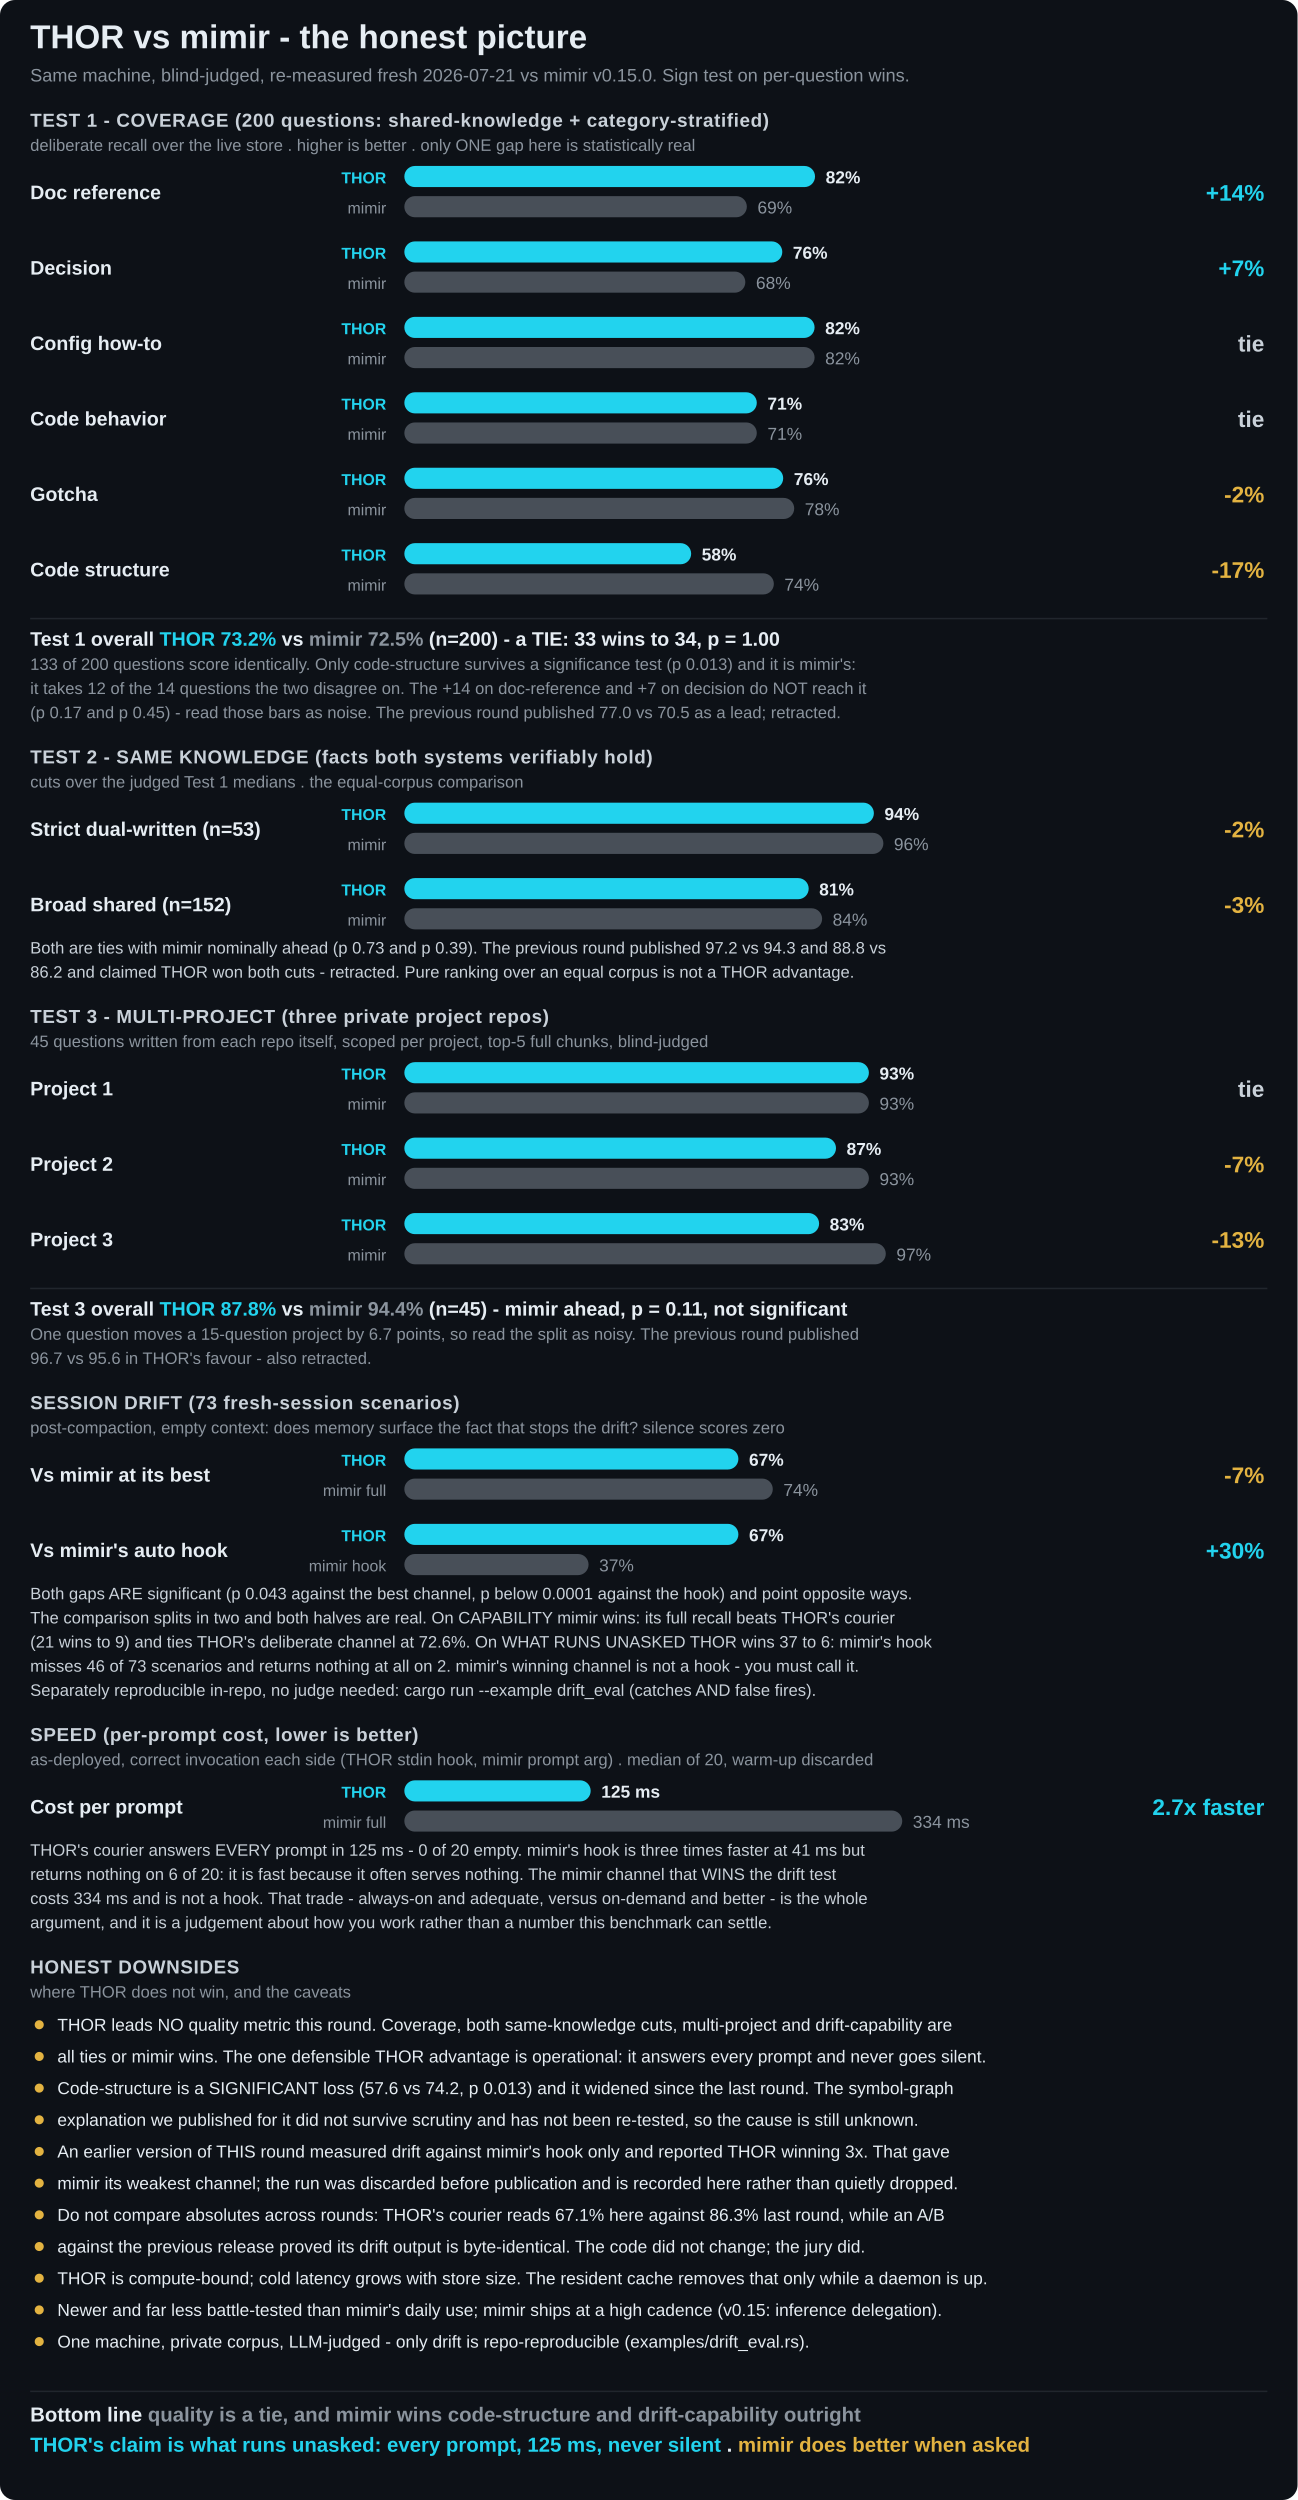
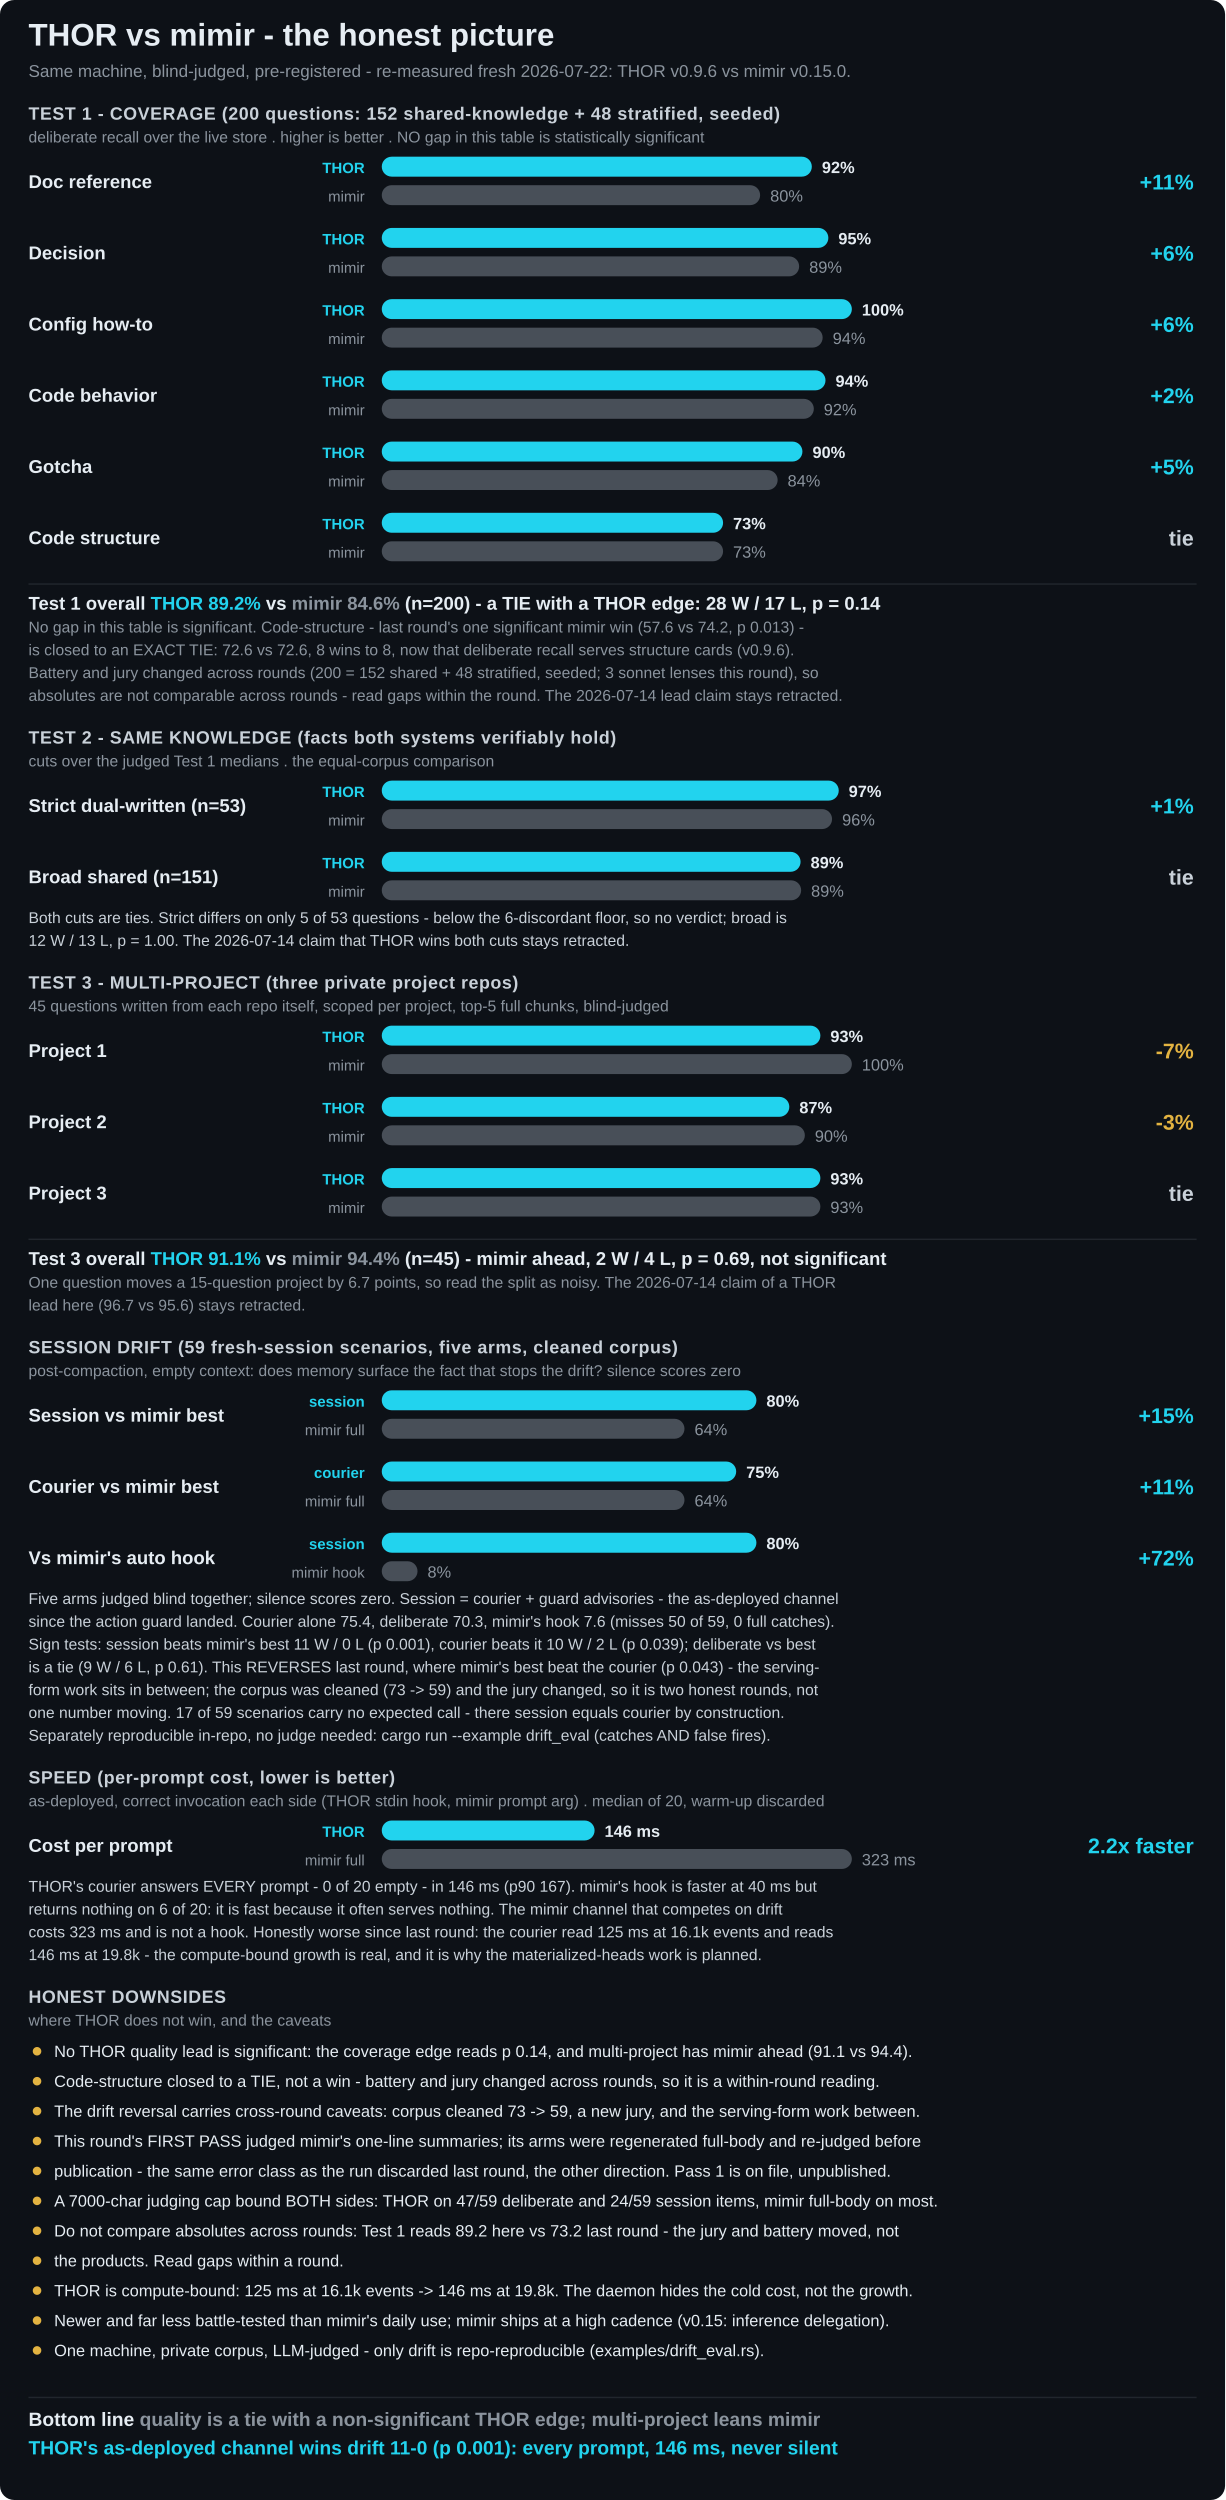
- <svg xmlns="http://www.w3.org/2000/svg" viewBox="0 0 860 1657" font-family="Segoe UI, Helvetica Neue, Arial, sans-serif">
-   <rect x="0" y="0" width="860" height="1657" rx="10" fill="#0d1117" />
+ <svg xmlns="http://www.w3.org/2000/svg" viewBox="0 0 860 1755" font-family="Segoe UI, Helvetica Neue, Arial, sans-serif">
+   <rect x="0" y="0" width="860" height="1755" rx="10" fill="#0d1117" />
  <text x="20" y="32" fill="#e6edf3" font-size="22" font-weight="800">THOR vs mimir - the honest picture</text>
-   <text x="20" y="54" fill="#8b949e" font-size="12">Same machine, blind-judged, re-measured fresh 2026-07-21 vs mimir v0.15.0. Sign test on per-question wins.</text>
-   <text x="20" y="84" fill="#c9d1d9" font-size="12.5" font-weight="700" letter-spacing="0.4">TEST 1 - COVERAGE  (200 questions: shared-knowledge + category-stratified)</text>
-   <text x="20" y="100" fill="#8b949e" font-size="11">deliberate recall over the live store . higher is better . only ONE gap here is statistically real</text>
-   <rect x="268" y="110" width="272.2" height="14" rx="7" fill="#22d3ee" />
-   <text x="547.25" y="121.5" fill="#e6edf3" font-size="11.5" font-weight="700">82%</text>
+   <text x="20" y="54" fill="#8b949e" font-size="12">Same machine, blind-judged, pre-registered - re-measured fresh 2026-07-22: THOR v0.9.6 vs mimir v0.15.0.</text>
+   <text x="20" y="84" fill="#c9d1d9" font-size="12.5" font-weight="700" letter-spacing="0.4">TEST 1 - COVERAGE  (200 questions: 152 shared-knowledge + 48 stratified, seeded)</text>
+   <text x="20" y="100" fill="#8b949e" font-size="11">deliberate recall over the live store . higher is better . NO gap in this table is statistically significant</text>
+   <rect x="268" y="110" width="301.9" height="14" rx="7" fill="#22d3ee" />
+   <text x="576.95" y="121.5" fill="#e6edf3" font-size="11.5" font-weight="700">92%</text>
  <text x="256" y="121.5" fill="#22d3ee" font-size="10.5" font-weight="700" text-anchor="end">THOR</text>
  <text x="20" y="132" fill="#e6edf3" font-size="13" font-weight="700">Doc reference</text>
-   <text x="838" y="133" fill="#22d3ee" font-size="15" font-weight="800" text-anchor="end">+14%</text>
-   <rect x="268" y="130" width="227.0" height="14" rx="7" fill="#484f58" />
-   <text x="502.04" y="141.5" fill="#8b949e" font-size="11.5">69%</text>
+   <text x="838" y="133" fill="#22d3ee" font-size="15" font-weight="800" text-anchor="end">+11%</text>
+   <rect x="268" y="130" width="265.6" height="14" rx="7" fill="#484f58" />
+   <text x="540.65" y="141.5" fill="#8b949e" font-size="11.5">80%</text>
  <text x="256" y="141.5" fill="#8b949e" font-size="10.5" text-anchor="end">mimir</text>
-   <rect x="268" y="160" width="250.5" height="14" rx="7" fill="#22d3ee" />
-   <text x="525.47" y="171.5" fill="#e6edf3" font-size="11.5" font-weight="700">76%</text>
+   <rect x="268" y="160" width="313.5" height="14" rx="7" fill="#22d3ee" />
+   <text x="588.50" y="171.5" fill="#e6edf3" font-size="11.5" font-weight="700">95%</text>
  <text x="256" y="171.5" fill="#22d3ee" font-size="10.5" font-weight="700" text-anchor="end">THOR</text>
  <text x="20" y="182" fill="#e6edf3" font-size="13" font-weight="700">Decision</text>
-   <text x="838" y="183" fill="#22d3ee" font-size="15" font-weight="800" text-anchor="end">+7%</text>
-   <rect x="268" y="180" width="226.0" height="14" rx="7" fill="#484f58" />
-   <text x="501.05" y="191.5" fill="#8b949e" font-size="11.5">68%</text>
+   <text x="838" y="183" fill="#22d3ee" font-size="15" font-weight="800" text-anchor="end">+6%</text>
+   <rect x="268" y="180" width="293.0" height="14" rx="7" fill="#484f58" />
+   <text x="568.04" y="191.5" fill="#8b949e" font-size="11.5">89%</text>
  <text x="256" y="191.5" fill="#8b949e" font-size="10.5" text-anchor="end">mimir</text>
-   <rect x="268" y="210" width="271.9" height="14" rx="7" fill="#22d3ee" />
-   <text x="546.92" y="221.5" fill="#e6edf3" font-size="11.5" font-weight="700">82%</text>
+   <rect x="268" y="210" width="330.0" height="14" rx="7" fill="#22d3ee" />
+   <text x="605.00" y="221.5" fill="#e6edf3" font-size="11.5" font-weight="700">100%</text>
  <text x="256" y="221.5" fill="#22d3ee" font-size="10.5" font-weight="700" text-anchor="end">THOR</text>
  <text x="20" y="232" fill="#e6edf3" font-size="13" font-weight="700">Config how-to</text>
-   <text x="838" y="233" fill="#c9d1d9" font-size="15" font-weight="800" text-anchor="end">tie</text>
-   <rect x="268" y="230" width="271.9" height="14" rx="7" fill="#484f58" />
-   <text x="546.92" y="241.5" fill="#8b949e" font-size="11.5">82%</text>
+   <text x="838" y="233" fill="#22d3ee" font-size="15" font-weight="800" text-anchor="end">+6%</text>
+   <rect x="268" y="230" width="309.5" height="14" rx="7" fill="#484f58" />
+   <text x="584.54" y="241.5" fill="#8b949e" font-size="11.5">94%</text>
  <text x="256" y="241.5" fill="#8b949e" font-size="10.5" text-anchor="end">mimir</text>
-   <rect x="268" y="260" width="233.6" height="14" rx="7" fill="#22d3ee" />
-   <text x="508.64" y="271.5" fill="#e6edf3" font-size="11.5" font-weight="700">71%</text>
+   <rect x="268" y="260" width="311.5" height="14" rx="7" fill="#22d3ee" />
+   <text x="586.52" y="271.5" fill="#e6edf3" font-size="11.5" font-weight="700">94%</text>
  <text x="256" y="271.5" fill="#22d3ee" font-size="10.5" font-weight="700" text-anchor="end">THOR</text>
  <text x="20" y="282" fill="#e6edf3" font-size="13" font-weight="700">Code behavior</text>
-   <text x="838" y="283" fill="#c9d1d9" font-size="15" font-weight="800" text-anchor="end">tie</text>
-   <rect x="268" y="280" width="233.6" height="14" rx="7" fill="#484f58" />
-   <text x="508.64" y="291.5" fill="#8b949e" font-size="11.5">71%</text>
+   <text x="838" y="283" fill="#22d3ee" font-size="15" font-weight="800" text-anchor="end">+2%</text>
+   <rect x="268" y="280" width="303.3" height="14" rx="7" fill="#484f58" />
+   <text x="578.27" y="291.5" fill="#8b949e" font-size="11.5">92%</text>
  <text x="256" y="291.5" fill="#8b949e" font-size="10.5" text-anchor="end">mimir</text>
-   <rect x="268" y="310" width="251.1" height="14" rx="7" fill="#22d3ee" />
-   <text x="526.13" y="321.5" fill="#e6edf3" font-size="11.5" font-weight="700">76%</text>
+   <rect x="268" y="310" width="295.3" height="14" rx="7" fill="#22d3ee" />
+   <text x="570.35" y="321.5" fill="#e6edf3" font-size="11.5" font-weight="700">90%</text>
  <text x="256" y="321.5" fill="#22d3ee" font-size="10.5" font-weight="700" text-anchor="end">THOR</text>
  <text x="20" y="332" fill="#e6edf3" font-size="13" font-weight="700">Gotcha</text>
-   <text x="838" y="333" fill="#e3b341" font-size="15" font-weight="800" text-anchor="end">-2%</text>
-   <rect x="268" y="330" width="258.4" height="14" rx="7" fill="#484f58" />
-   <text x="533.39" y="341.5" fill="#8b949e" font-size="11.5">78%</text>
+   <text x="838" y="333" fill="#22d3ee" font-size="15" font-weight="800" text-anchor="end">+5%</text>
+   <rect x="268" y="330" width="277.9" height="14" rx="7" fill="#484f58" />
+   <text x="552.86" y="341.5" fill="#8b949e" font-size="11.5">84%</text>
  <text x="256" y="341.5" fill="#8b949e" font-size="10.5" text-anchor="end">mimir</text>
-   <rect x="268" y="360" width="190.1" height="14" rx="7" fill="#22d3ee" />
-   <text x="465.08" y="371.5" fill="#e6edf3" font-size="11.5" font-weight="700">58%</text>
+   <rect x="268" y="360" width="239.6" height="14" rx="7" fill="#22d3ee" />
+   <text x="514.58" y="371.5" fill="#e6edf3" font-size="11.5" font-weight="700">73%</text>
  <text x="256" y="371.5" fill="#22d3ee" font-size="10.5" font-weight="700" text-anchor="end">THOR</text>
  <text x="20" y="382" fill="#e6edf3" font-size="13" font-weight="700">Code structure</text>
-   <text x="838" y="383" fill="#e3b341" font-size="15" font-weight="800" text-anchor="end">-17%</text>
-   <rect x="268" y="380" width="244.9" height="14" rx="7" fill="#484f58" />
-   <text x="519.86" y="391.5" fill="#8b949e" font-size="11.5">74%</text>
+   <text x="838" y="383" fill="#c9d1d9" font-size="15" font-weight="800" text-anchor="end">tie</text>
+   <rect x="268" y="380" width="239.6" height="14" rx="7" fill="#484f58" />
+   <text x="514.58" y="391.5" fill="#8b949e" font-size="11.5">73%</text>
  <text x="256" y="391.5" fill="#8b949e" font-size="10.5" text-anchor="end">mimir</text>
  <line x1="20" y1="410" x2="840" y2="410" stroke="#21262d" stroke-width="1" />
-   <text x="20" y="428" fill="#e6edf3" font-size="13" font-weight="700">Test 1 overall  <tspan fill="#22d3ee">THOR 73.2%</tspan> vs <tspan fill="#8b949e">mimir 72.5%</tspan>  (n=200) - a TIE: 33 wins to 34, p = 1.00</text>
-   <text x="20" y="444" fill="#8b949e" font-size="11">133 of 200 questions score identically. Only code-structure survives a significance test (p 0.013) and it is mimir's:</text>
-   <text x="20" y="460" fill="#8b949e" font-size="11">it takes 12 of the 14 questions the two disagree on. The +14 on doc-reference and +7 on decision do NOT reach it</text>
-   <text x="20" y="476" fill="#8b949e" font-size="11">(p 0.17 and p 0.45) - read those bars as noise. The previous round published 77.0 vs 70.5 as a lead; retracted.</text>
-   <text x="20" y="506" fill="#c9d1d9" font-size="12.5" font-weight="700" letter-spacing="0.4">TEST 2 - SAME KNOWLEDGE  (facts both systems verifiably hold)</text>
-   <text x="20" y="522" fill="#8b949e" font-size="11">cuts over the judged Test 1 medians . the equal-corpus comparison</text>
-   <rect x="268" y="532" width="311.2" height="14" rx="7" fill="#22d3ee" />
-   <text x="586.19" y="543.5" fill="#e6edf3" font-size="11.5" font-weight="700">94%</text>
-   <text x="256" y="543.5" fill="#22d3ee" font-size="10.5" font-weight="700" text-anchor="end">THOR</text>
-   <text x="20" y="554" fill="#e6edf3" font-size="13" font-weight="700">Strict dual-written (n=53)</text>
-   <text x="838" y="555" fill="#e3b341" font-size="15" font-weight="800" text-anchor="end">-2%</text>
-   <rect x="268" y="552" width="317.5" height="14" rx="7" fill="#484f58" />
-   <text x="592.46" y="563.5" fill="#8b949e" font-size="11.5">96%</text>
-   <text x="256" y="563.5" fill="#8b949e" font-size="10.5" text-anchor="end">mimir</text>
-   <rect x="268" y="582" width="268.0" height="14" rx="7" fill="#22d3ee" />
-   <text x="542.96" y="593.5" fill="#e6edf3" font-size="11.5" font-weight="700">81%</text>
-   <text x="256" y="593.5" fill="#22d3ee" font-size="10.5" font-weight="700" text-anchor="end">THOR</text>
-   <text x="20" y="604" fill="#e6edf3" font-size="13" font-weight="700">Broad shared (n=152)</text>
-   <text x="838" y="605" fill="#e3b341" font-size="15" font-weight="800" text-anchor="end">-3%</text>
-   <rect x="268" y="602" width="276.9" height="14" rx="7" fill="#484f58" />
-   <text x="551.87" y="613.5" fill="#8b949e" font-size="11.5">84%</text>
-   <text x="256" y="613.5" fill="#8b949e" font-size="10.5" text-anchor="end">mimir</text>
-   <text x="20" y="632" fill="#c9d1d9" font-size="11">Both are ties with mimir nominally ahead (p 0.73 and p 0.39). The previous round published 97.2 vs 94.3 and 88.8 vs</text>
-   <text x="20" y="648" fill="#c9d1d9" font-size="11">86.2 and claimed THOR won both cuts - retracted. Pure ranking over an equal corpus is not a THOR advantage.</text>
-   <text x="20" y="678" fill="#c9d1d9" font-size="12.5" font-weight="700" letter-spacing="0.4">TEST 3 - MULTI-PROJECT  (three private project repos)</text>
-   <text x="20" y="694" fill="#8b949e" font-size="11">45 questions written from each repo itself, scoped per project, top-5 full chunks, blind-judged</text>
-   <rect x="268" y="704" width="307.9" height="14" rx="7" fill="#22d3ee" />
-   <text x="582.89" y="715.5" fill="#e6edf3" font-size="11.5" font-weight="700">93%</text>
-   <text x="256" y="715.5" fill="#22d3ee" font-size="10.5" font-weight="700" text-anchor="end">THOR</text>
-   <text x="20" y="726" fill="#e6edf3" font-size="13" font-weight="700">Project 1</text>
-   <text x="838" y="727" fill="#c9d1d9" font-size="15" font-weight="800" text-anchor="end">tie</text>
-   <rect x="268" y="724" width="307.9" height="14" rx="7" fill="#484f58" />
-   <text x="582.89" y="735.5" fill="#8b949e" font-size="11.5">93%</text>
-   <text x="256" y="735.5" fill="#8b949e" font-size="10.5" text-anchor="end">mimir</text>
-   <rect x="268" y="754" width="286.1" height="14" rx="7" fill="#22d3ee" />
-   <text x="561.11" y="765.5" fill="#e6edf3" font-size="11.5" font-weight="700">87%</text>
-   <text x="256" y="765.5" fill="#22d3ee" font-size="10.5" font-weight="700" text-anchor="end">THOR</text>
-   <text x="20" y="776" fill="#e6edf3" font-size="13" font-weight="700">Project 2</text>
-   <text x="838" y="777" fill="#e3b341" font-size="15" font-weight="800" text-anchor="end">-7%</text>
-   <rect x="268" y="774" width="307.9" height="14" rx="7" fill="#484f58" />
-   <text x="582.89" y="785.5" fill="#8b949e" font-size="11.5">93%</text>
-   <text x="256" y="785.5" fill="#8b949e" font-size="10.5" text-anchor="end">mimir</text>
-   <rect x="268" y="804" width="274.9" height="14" rx="7" fill="#22d3ee" />
-   <text x="549.89" y="815.5" fill="#e6edf3" font-size="11.5" font-weight="700">83%</text>
-   <text x="256" y="815.5" fill="#22d3ee" font-size="10.5" font-weight="700" text-anchor="end">THOR</text>
-   <text x="20" y="826" fill="#e6edf3" font-size="13" font-weight="700">Project 3</text>
-   <text x="838" y="827" fill="#e3b341" font-size="15" font-weight="800" text-anchor="end">-13%</text>
-   <rect x="268" y="824" width="319.1" height="14" rx="7" fill="#484f58" />
-   <text x="594.11" y="835.5" fill="#8b949e" font-size="11.5">97%</text>
-   <text x="256" y="835.5" fill="#8b949e" font-size="10.5" text-anchor="end">mimir</text>
-   <line x1="20" y1="854" x2="840" y2="854" stroke="#21262d" stroke-width="1" />
-   <text x="20" y="872" fill="#e6edf3" font-size="13" font-weight="700">Test 3 overall  <tspan fill="#22d3ee">THOR 87.8%</tspan> vs <tspan fill="#8b949e">mimir 94.4%</tspan>  (n=45) - mimir ahead, p = 0.11, not significant</text>
-   <text x="20" y="888" fill="#8b949e" font-size="11">One question moves a 15-question project by 6.7 points, so read the split as noisy. The previous round published</text>
-   <text x="20" y="904" fill="#8b949e" font-size="11">96.7 vs 95.6 in THOR's favour - also retracted.</text>
-   <text x="20" y="934" fill="#c9d1d9" font-size="12.5" font-weight="700" letter-spacing="0.4">SESSION DRIFT  (73 fresh-session scenarios)</text>
-   <text x="20" y="950" fill="#8b949e" font-size="11">post-compaction, empty context: does memory surface the fact that stops the drift? silence scores zero</text>
-   <rect x="268" y="960" width="221.4" height="14" rx="7" fill="#22d3ee" />
-   <text x="496.43" y="971.5" fill="#e6edf3" font-size="11.5" font-weight="700">67%</text>
-   <text x="256" y="971.5" fill="#22d3ee" font-size="10.5" font-weight="700" text-anchor="end">THOR</text>
-   <text x="20" y="982" fill="#e6edf3" font-size="13" font-weight="700">Vs mimir at its best</text>
-   <text x="838" y="983" fill="#e3b341" font-size="15" font-weight="800" text-anchor="end">-7%</text>
-   <rect x="268" y="980" width="244.2" height="14" rx="7" fill="#484f58" />
-   <text x="519.20" y="991.5" fill="#8b949e" font-size="11.5">74%</text>
-   <text x="256" y="991.5" fill="#8b949e" font-size="10.5" text-anchor="end">mimir full</text>
-   <rect x="268" y="1010" width="221.4" height="14" rx="7" fill="#22d3ee" />
-   <text x="496.43" y="1021.5" fill="#e6edf3" font-size="11.5" font-weight="700">67%</text>
-   <text x="256" y="1021.5" fill="#22d3ee" font-size="10.5" font-weight="700" text-anchor="end">THOR</text>
-   <text x="20" y="1032" fill="#e6edf3" font-size="13" font-weight="700">Vs mimir's auto hook</text>
-   <text x="838" y="1033" fill="#22d3ee" font-size="15" font-weight="800" text-anchor="end">+30%</text>
-   <rect x="268" y="1030" width="122.1" height="14" rx="7" fill="#484f58" />
-   <text x="397.10" y="1041.5" fill="#8b949e" font-size="11.5">37%</text>
-   <text x="256" y="1041.5" fill="#8b949e" font-size="10.5" text-anchor="end">mimir hook</text>
-   <text x="20" y="1060" fill="#c9d1d9" font-size="11">Both gaps ARE significant (p 0.043 against the best channel, p below 0.0001 against the hook) and point opposite ways.</text>
-   <text x="20" y="1076" fill="#c9d1d9" font-size="11">The comparison splits in two and both halves are real. On CAPABILITY mimir wins: its full recall beats THOR's courier</text>
-   <text x="20" y="1092" fill="#c9d1d9" font-size="11">(21 wins to 9) and ties THOR's deliberate channel at 72.6%. On WHAT RUNS UNASKED THOR wins 37 to 6: mimir's hook</text>
-   <text x="20" y="1108" fill="#c9d1d9" font-size="11">misses 46 of 73 scenarios and returns nothing at all on 2. mimir's winning channel is not a hook - you must call it.</text>
-   <text x="20" y="1124" fill="#c9d1d9" font-size="11">Separately reproducible in-repo, no judge needed: cargo run --example drift_eval (catches AND false fires).</text>
-   <text x="20" y="1154" fill="#c9d1d9" font-size="12.5" font-weight="700" letter-spacing="0.4">SPEED  (per-prompt cost, lower is better)</text>
-   <text x="20" y="1170" fill="#8b949e" font-size="11">as-deployed, correct invocation each side (THOR stdin hook, mimir prompt arg) . median of 20, warm-up discarded</text>
-   <rect x="268" y="1180" width="123.5" height="14" rx="7" fill="#22d3ee" />
-   <text x="398.50" y="1191.5" fill="#e6edf3" font-size="11.5" font-weight="700">125 ms</text>
-   <text x="256" y="1191.5" fill="#22d3ee" font-size="10.5" font-weight="700" text-anchor="end">THOR</text>
-   <text x="20" y="1202" fill="#e6edf3" font-size="13" font-weight="700">Cost per prompt</text>
-   <text x="838" y="1203" fill="#22d3ee" font-size="15" font-weight="800" text-anchor="end">2.7x faster</text>
-   <rect x="268" y="1200" width="330.0" height="14" rx="7" fill="#484f58" />
-   <text x="605.00" y="1211.5" fill="#8b949e" font-size="11.5">334 ms</text>
-   <text x="256" y="1211.5" fill="#8b949e" font-size="10.5" text-anchor="end">mimir full</text>
-   <text x="20" y="1230" fill="#c9d1d9" font-size="11">THOR's courier answers EVERY prompt in 125 ms - 0 of 20 empty. mimir's hook is three times faster at 41 ms but</text>
-   <text x="20" y="1246" fill="#c9d1d9" font-size="11">returns nothing on 6 of 20: it is fast because it often serves nothing. The mimir channel that WINS the drift test</text>
-   <text x="20" y="1262" fill="#c9d1d9" font-size="11">costs 334 ms and is not a hook. That trade - always-on and adequate, versus on-demand and better - is the whole</text>
-   <text x="20" y="1278" fill="#c9d1d9" font-size="11">argument, and it is a judgement about how you work rather than a number this benchmark can settle.</text>
-   <text x="20" y="1308" fill="#c9d1d9" font-size="12.5" font-weight="700" letter-spacing="0.4">HONEST DOWNSIDES</text>
-   <text x="20" y="1324" fill="#8b949e" font-size="11">where THOR does not win, and the caveats</text>
-   <circle cx="26" cy="1342" r="3" fill="#e3b341" />
-   <text x="38" y="1346" fill="#e6edf3" font-size="11.5">THOR leads NO quality metric this round. Coverage, both same-knowledge cuts, multi-project and drift-capability are</text>
-   <circle cx="26" cy="1363" r="3" fill="#e3b341" />
-   <text x="38" y="1367" fill="#e6edf3" font-size="11.5">all ties or mimir wins. The one defensible THOR advantage is operational: it answers every prompt and never goes silent.</text>
-   <circle cx="26" cy="1384" r="3" fill="#e3b341" />
-   <text x="38" y="1388" fill="#e6edf3" font-size="11.5">Code-structure is a SIGNIFICANT loss (57.6 vs 74.2, p 0.013) and it widened since the last round. The symbol-graph</text>
-   <circle cx="26" cy="1405" r="3" fill="#e3b341" />
-   <text x="38" y="1409" fill="#e6edf3" font-size="11.5">explanation we published for it did not survive scrutiny and has not been re-tested, so the cause is still unknown.</text>
-   <circle cx="26" cy="1426" r="3" fill="#e3b341" />
-   <text x="38" y="1430" fill="#e6edf3" font-size="11.5">An earlier version of THIS round measured drift against mimir's hook only and reported THOR winning 3x. That gave</text>
-   <circle cx="26" cy="1447" r="3" fill="#e3b341" />
-   <text x="38" y="1451" fill="#e6edf3" font-size="11.5">mimir its weakest channel; the run was discarded before publication and is recorded here rather than quietly dropped.</text>
-   <circle cx="26" cy="1468" r="3" fill="#e3b341" />
-   <text x="38" y="1472" fill="#e6edf3" font-size="11.5">Do not compare absolutes across rounds: THOR's courier reads 67.1% here against 86.3% last round, while an A/B</text>
-   <circle cx="26" cy="1489" r="3" fill="#e3b341" />
-   <text x="38" y="1493" fill="#e6edf3" font-size="11.5">against the previous release proved its drift output is byte-identical. The code did not change; the jury did.</text>
-   <circle cx="26" cy="1510" r="3" fill="#e3b341" />
-   <text x="38" y="1514" fill="#e6edf3" font-size="11.5">THOR is compute-bound; cold latency grows with store size. The resident cache removes that only while a daemon is up.</text>
-   <circle cx="26" cy="1531" r="3" fill="#e3b341" />
-   <text x="38" y="1535" fill="#e6edf3" font-size="11.5">Newer and far less battle-tested than mimir's daily use; mimir ships at a high cadence (v0.15: inference delegation).</text>
-   <circle cx="26" cy="1552" r="3" fill="#e3b341" />
-   <text x="38" y="1556" fill="#e6edf3" font-size="11.5">One machine, private corpus, LLM-judged - only drift is repo-reproducible (examples/drift_eval.rs).</text>
-   <line x1="20" y1="1585" x2="840" y2="1585" stroke="#21262d" stroke-width="1" />
-   <text x="20" y="1605" fill="#e6edf3" font-size="13.5" font-weight="700">Bottom line <tspan fill="#8b949e">quality is a tie, and mimir wins code-structure and drift-capability outright</tspan>
+   <text x="20" y="428" fill="#e6edf3" font-size="13" font-weight="700">Test 1 overall  <tspan fill="#22d3ee">THOR 89.2%</tspan> vs <tspan fill="#8b949e">mimir 84.6%</tspan>  (n=200) - a TIE with a THOR edge: 28 W / 17 L, p = 0.14</text>
+   <text x="20" y="444" fill="#8b949e" font-size="11">No gap in this table is significant. Code-structure - last round's one significant mimir win (57.6 vs 74.2, p 0.013) -</text>
+   <text x="20" y="460" fill="#8b949e" font-size="11">is closed to an EXACT TIE: 72.6 vs 72.6, 8 wins to 8, now that deliberate recall serves structure cards (v0.9.6).</text>
+   <text x="20" y="476" fill="#8b949e" font-size="11">Battery and jury changed across rounds (200 = 152 shared + 48 stratified, seeded; 3 sonnet lenses this round), so</text>
+   <text x="20" y="492" fill="#8b949e" font-size="11">absolutes are not comparable across rounds - read gaps within the round. The 2026-07-14 lead claim stays retracted.</text>
+   <text x="20" y="522" fill="#c9d1d9" font-size="12.5" font-weight="700" letter-spacing="0.4">TEST 2 - SAME KNOWLEDGE  (facts both systems verifiably hold)</text>
+   <text x="20" y="538" fill="#8b949e" font-size="11">cuts over the judged Test 1 medians . the equal-corpus comparison</text>
+   <rect x="268" y="548" width="320.8" height="14" rx="7" fill="#22d3ee" />
+   <text x="595.76" y="559.5" fill="#e6edf3" font-size="11.5" font-weight="700">97%</text>
+   <text x="256" y="559.5" fill="#22d3ee" font-size="10.5" font-weight="700" text-anchor="end">THOR</text>
+   <text x="20" y="570" fill="#e6edf3" font-size="13" font-weight="700">Strict dual-written (n=53)</text>
+   <text x="838" y="571" fill="#22d3ee" font-size="15" font-weight="800" text-anchor="end">+1%</text>
+   <rect x="268" y="568" width="316.1" height="14" rx="7" fill="#484f58" />
+   <text x="591.14" y="579.5" fill="#8b949e" font-size="11.5">96%</text>
+   <text x="256" y="579.5" fill="#8b949e" font-size="10.5" text-anchor="end">mimir</text>
+   <rect x="268" y="598" width="294.0" height="14" rx="7" fill="#22d3ee" />
+   <text x="569.03" y="609.5" fill="#e6edf3" font-size="11.5" font-weight="700">89%</text>
+   <text x="256" y="609.5" fill="#22d3ee" font-size="10.5" font-weight="700" text-anchor="end">THOR</text>
+   <text x="20" y="620" fill="#e6edf3" font-size="13" font-weight="700">Broad shared (n=151)</text>
+   <text x="838" y="621" fill="#c9d1d9" font-size="15" font-weight="800" text-anchor="end">tie</text>
+   <rect x="268" y="618" width="294.4" height="14" rx="7" fill="#484f58" />
+   <text x="569.36" y="629.5" fill="#8b949e" font-size="11.5">89%</text>
+   <text x="256" y="629.5" fill="#8b949e" font-size="10.5" text-anchor="end">mimir</text>
+   <text x="20" y="648" fill="#c9d1d9" font-size="11">Both cuts are ties. Strict differs on only 5 of 53 questions - below the 6-discordant floor, so no verdict; broad is</text>
+   <text x="20" y="664" fill="#c9d1d9" font-size="11">12 W / 13 L, p = 1.00. The 2026-07-14 claim that THOR wins both cuts stays retracted.</text>
+   <text x="20" y="694" fill="#c9d1d9" font-size="12.5" font-weight="700" letter-spacing="0.4">TEST 3 - MULTI-PROJECT  (three private project repos)</text>
+   <text x="20" y="710" fill="#8b949e" font-size="11">45 questions written from each repo itself, scoped per project, top-5 full chunks, blind-judged</text>
+   <rect x="268" y="720" width="307.9" height="14" rx="7" fill="#22d3ee" />
+   <text x="582.89" y="731.5" fill="#e6edf3" font-size="11.5" font-weight="700">93%</text>
+   <text x="256" y="731.5" fill="#22d3ee" font-size="10.5" font-weight="700" text-anchor="end">THOR</text>
+   <text x="20" y="742" fill="#e6edf3" font-size="13" font-weight="700">Project 1</text>
+   <text x="838" y="743" fill="#e3b341" font-size="15" font-weight="800" text-anchor="end">-7%</text>
+   <rect x="268" y="740" width="330.0" height="14" rx="7" fill="#484f58" />
+   <text x="605.00" y="751.5" fill="#8b949e" font-size="11.5">100%</text>
+   <text x="256" y="751.5" fill="#8b949e" font-size="10.5" text-anchor="end">mimir</text>
+   <rect x="268" y="770" width="286.1" height="14" rx="7" fill="#22d3ee" />
+   <text x="561.11" y="781.5" fill="#e6edf3" font-size="11.5" font-weight="700">87%</text>
+   <text x="256" y="781.5" fill="#22d3ee" font-size="10.5" font-weight="700" text-anchor="end">THOR</text>
+   <text x="20" y="792" fill="#e6edf3" font-size="13" font-weight="700">Project 2</text>
+   <text x="838" y="793" fill="#e3b341" font-size="15" font-weight="800" text-anchor="end">-3%</text>
+   <rect x="268" y="790" width="297.0" height="14" rx="7" fill="#484f58" />
+   <text x="572.00" y="801.5" fill="#8b949e" font-size="11.5">90%</text>
+   <text x="256" y="801.5" fill="#8b949e" font-size="10.5" text-anchor="end">mimir</text>
+   <rect x="268" y="820" width="307.9" height="14" rx="7" fill="#22d3ee" />
+   <text x="582.89" y="831.5" fill="#e6edf3" font-size="11.5" font-weight="700">93%</text>
+   <text x="256" y="831.5" fill="#22d3ee" font-size="10.5" font-weight="700" text-anchor="end">THOR</text>
+   <text x="20" y="842" fill="#e6edf3" font-size="13" font-weight="700">Project 3</text>
+   <text x="838" y="843" fill="#c9d1d9" font-size="15" font-weight="800" text-anchor="end">tie</text>
+   <rect x="268" y="840" width="307.9" height="14" rx="7" fill="#484f58" />
+   <text x="582.89" y="851.5" fill="#8b949e" font-size="11.5">93%</text>
+   <text x="256" y="851.5" fill="#8b949e" font-size="10.5" text-anchor="end">mimir</text>
+   <line x1="20" y1="870" x2="840" y2="870" stroke="#21262d" stroke-width="1" />
+   <text x="20" y="888" fill="#e6edf3" font-size="13" font-weight="700">Test 3 overall  <tspan fill="#22d3ee">THOR 91.1%</tspan> vs <tspan fill="#8b949e">mimir 94.4%</tspan>  (n=45) - mimir ahead, 2 W / 4 L, p = 0.69, not significant</text>
+   <text x="20" y="904" fill="#8b949e" font-size="11">One question moves a 15-question project by 6.7 points, so read the split as noisy. The 2026-07-14 claim of a THOR</text>
+   <text x="20" y="920" fill="#8b949e" font-size="11">lead here (96.7 vs 95.6) stays retracted.</text>
+   <text x="20" y="950" fill="#c9d1d9" font-size="12.5" font-weight="700" letter-spacing="0.4">SESSION DRIFT  (59 fresh-session scenarios, five arms, cleaned corpus)</text>
+   <text x="20" y="966" fill="#8b949e" font-size="11">post-compaction, empty context: does memory surface the fact that stops the drift? silence scores zero</text>
+   <rect x="268" y="976" width="263.0" height="14" rx="7" fill="#22d3ee" />
+   <text x="538.01" y="987.5" fill="#e6edf3" font-size="11.5" font-weight="700">80%</text>
+   <text x="256" y="987.5" fill="#22d3ee" font-size="10.5" font-weight="700" text-anchor="end">session</text>
+   <text x="20" y="998" fill="#e6edf3" font-size="13" font-weight="700">Session vs mimir best</text>
+   <text x="838" y="999" fill="#22d3ee" font-size="15" font-weight="800" text-anchor="end">+15%</text>
+   <rect x="268" y="996" width="212.5" height="14" rx="7" fill="#484f58" />
+   <text x="487.52" y="1007.5" fill="#8b949e" font-size="11.5">64%</text>
+   <text x="256" y="1007.5" fill="#8b949e" font-size="10.5" text-anchor="end">mimir full</text>
+   <rect x="268" y="1026" width="248.8" height="14" rx="7" fill="#22d3ee" />
+   <text x="523.82" y="1037.5" fill="#e6edf3" font-size="11.5" font-weight="700">75%</text>
+   <text x="256" y="1037.5" fill="#22d3ee" font-size="10.5" font-weight="700" text-anchor="end">courier</text>
+   <text x="20" y="1048" fill="#e6edf3" font-size="13" font-weight="700">Courier vs mimir best</text>
+   <text x="838" y="1049" fill="#22d3ee" font-size="15" font-weight="800" text-anchor="end">+11%</text>
+   <rect x="268" y="1046" width="212.5" height="14" rx="7" fill="#484f58" />
+   <text x="487.52" y="1057.5" fill="#8b949e" font-size="11.5">64%</text>
+   <text x="256" y="1057.5" fill="#8b949e" font-size="10.5" text-anchor="end">mimir full</text>
+   <rect x="268" y="1076" width="263.0" height="14" rx="7" fill="#22d3ee" />
+   <text x="538.01" y="1087.5" fill="#e6edf3" font-size="11.5" font-weight="700">80%</text>
+   <text x="256" y="1087.5" fill="#22d3ee" font-size="10.5" font-weight="700" text-anchor="end">session</text>
+   <text x="20" y="1098" fill="#e6edf3" font-size="13" font-weight="700">Vs mimir's auto hook</text>
+   <text x="838" y="1099" fill="#22d3ee" font-size="15" font-weight="800" text-anchor="end">+72%</text>
+   <rect x="268" y="1096" width="25.1" height="14" rx="7" fill="#484f58" />
+   <text x="300.08" y="1107.5" fill="#8b949e" font-size="11.5">8%</text>
+   <text x="256" y="1107.5" fill="#8b949e" font-size="10.5" text-anchor="end">mimir hook</text>
+   <text x="20" y="1126" fill="#c9d1d9" font-size="11">Five arms judged blind together; silence scores zero. Session = courier + guard advisories - the as-deployed channel</text>
+   <text x="20" y="1142" fill="#c9d1d9" font-size="11">since the action guard landed. Courier alone 75.4, deliberate 70.3, mimir's hook 7.6 (misses 50 of 59, 0 full catches).</text>
+   <text x="20" y="1158" fill="#c9d1d9" font-size="11">Sign tests: session beats mimir's best 11 W / 0 L (p 0.001), courier beats it 10 W / 2 L (p 0.039); deliberate vs best</text>
+   <text x="20" y="1174" fill="#c9d1d9" font-size="11">is a tie (9 W / 6 L, p 0.61). This REVERSES last round, where mimir's best beat the courier (p 0.043) - the serving-</text>
+   <text x="20" y="1190" fill="#c9d1d9" font-size="11">form work sits in between; the corpus was cleaned (73 -&gt; 59) and the jury changed, so it is two honest rounds, not</text>
+   <text x="20" y="1206" fill="#c9d1d9" font-size="11">one number moving. 17 of 59 scenarios carry no expected call - there session equals courier by construction.</text>
+   <text x="20" y="1222" fill="#c9d1d9" font-size="11">Separately reproducible in-repo, no judge needed: cargo run --example drift_eval (catches AND false fires).</text>
+   <text x="20" y="1252" fill="#c9d1d9" font-size="12.5" font-weight="700" letter-spacing="0.4">SPEED  (per-prompt cost, lower is better)</text>
+   <text x="20" y="1268" fill="#8b949e" font-size="11">as-deployed, correct invocation each side (THOR stdin hook, mimir prompt arg) . median of 20, warm-up discarded</text>
+   <rect x="268" y="1278" width="149.4" height="14" rx="7" fill="#22d3ee" />
+   <text x="424.39" y="1289.5" fill="#e6edf3" font-size="11.5" font-weight="700">146 ms</text>
+   <text x="256" y="1289.5" fill="#22d3ee" font-size="10.5" font-weight="700" text-anchor="end">THOR</text>
+   <text x="20" y="1300" fill="#e6edf3" font-size="13" font-weight="700">Cost per prompt</text>
+   <text x="838" y="1301" fill="#22d3ee" font-size="15" font-weight="800" text-anchor="end">2.2x faster</text>
+   <rect x="268" y="1298" width="330.0" height="14" rx="7" fill="#484f58" />
+   <text x="605.00" y="1309.5" fill="#8b949e" font-size="11.5">323 ms</text>
+   <text x="256" y="1309.5" fill="#8b949e" font-size="10.5" text-anchor="end">mimir full</text>
+   <text x="20" y="1328" fill="#c9d1d9" font-size="11">THOR's courier answers EVERY prompt - 0 of 20 empty - in 146 ms (p90 167). mimir's hook is faster at 40 ms but</text>
+   <text x="20" y="1344" fill="#c9d1d9" font-size="11">returns nothing on 6 of 20: it is fast because it often serves nothing. The mimir channel that competes on drift</text>
+   <text x="20" y="1360" fill="#c9d1d9" font-size="11">costs 323 ms and is not a hook. Honestly worse since last round: the courier read 125 ms at 16.1k events and reads</text>
+   <text x="20" y="1376" fill="#c9d1d9" font-size="11">146 ms at 19.8k - the compute-bound growth is real, and it is why the materialized-heads work is planned.</text>
+   <text x="20" y="1406" fill="#c9d1d9" font-size="12.5" font-weight="700" letter-spacing="0.4">HONEST DOWNSIDES</text>
+   <text x="20" y="1422" fill="#8b949e" font-size="11">where THOR does not win, and the caveats</text>
+   <circle cx="26" cy="1440" r="3" fill="#e3b341" />
+   <text x="38" y="1444" fill="#e6edf3" font-size="11.5">No THOR quality lead is significant: the coverage edge reads p 0.14, and multi-project has mimir ahead (91.1 vs 94.4).</text>
+   <circle cx="26" cy="1461" r="3" fill="#e3b341" />
+   <text x="38" y="1465" fill="#e6edf3" font-size="11.5">Code-structure closed to a TIE, not a win - battery and jury changed across rounds, so it is a within-round reading.</text>
+   <circle cx="26" cy="1482" r="3" fill="#e3b341" />
+   <text x="38" y="1486" fill="#e6edf3" font-size="11.5">The drift reversal carries cross-round caveats: corpus cleaned 73 -&gt; 59, a new jury, and the serving-form work between.</text>
+   <circle cx="26" cy="1503" r="3" fill="#e3b341" />
+   <text x="38" y="1507" fill="#e6edf3" font-size="11.5">This round's FIRST PASS judged mimir's one-line summaries; its arms were regenerated full-body and re-judged before</text>
+   <circle cx="26" cy="1524" r="3" fill="#e3b341" />
+   <text x="38" y="1528" fill="#e6edf3" font-size="11.5">publication - the same error class as the run discarded last round, the other direction. Pass 1 is on file, unpublished.</text>
+   <circle cx="26" cy="1545" r="3" fill="#e3b341" />
+   <text x="38" y="1549" fill="#e6edf3" font-size="11.5">A 7000-char judging cap bound BOTH sides: THOR on 47/59 deliberate and 24/59 session items, mimir full-body on most.</text>
+   <circle cx="26" cy="1566" r="3" fill="#e3b341" />
+   <text x="38" y="1570" fill="#e6edf3" font-size="11.5">Do not compare absolutes across rounds: Test 1 reads 89.2 here vs 73.2 last round - the jury and battery moved, not</text>
+   <circle cx="26" cy="1587" r="3" fill="#e3b341" />
+   <text x="38" y="1591" fill="#e6edf3" font-size="11.5">the products. Read gaps within a round.</text>
+   <circle cx="26" cy="1608" r="3" fill="#e3b341" />
+   <text x="38" y="1612" fill="#e6edf3" font-size="11.5">THOR is compute-bound: 125 ms at 16.1k events -&gt; 146 ms at 19.8k. The daemon hides the cold cost, not the growth.</text>
+   <circle cx="26" cy="1629" r="3" fill="#e3b341" />
+   <text x="38" y="1633" fill="#e6edf3" font-size="11.5">Newer and far less battle-tested than mimir's daily use; mimir ships at a high cadence (v0.15: inference delegation).</text>
+   <circle cx="26" cy="1650" r="3" fill="#e3b341" />
+   <text x="38" y="1654" fill="#e6edf3" font-size="11.5">One machine, private corpus, LLM-judged - only drift is repo-reproducible (examples/drift_eval.rs).</text>
+   <line x1="20" y1="1683" x2="840" y2="1683" stroke="#21262d" stroke-width="1" />
+   <text x="20" y="1703" fill="#e6edf3" font-size="13.5" font-weight="700">Bottom line <tspan fill="#8b949e">quality is a tie with a non-significant THOR edge; multi-project leans mimir</tspan>
  </text>
-   <text x="20" y="1625" fill="#e6edf3" font-size="13.5" font-weight="700">
-     <tspan fill="#22d3ee">THOR's claim is what runs unasked: every prompt, 125 ms, never silent</tspan> . <tspan fill="#e3b341">mimir does better when asked</tspan>
+   <text x="20" y="1723" fill="#e6edf3" font-size="13.5" font-weight="700">
+     <tspan fill="#22d3ee">THOR's as-deployed channel wins drift 11-0 (p 0.001): every prompt, 146 ms, never silent</tspan>
  </text>
</svg>
